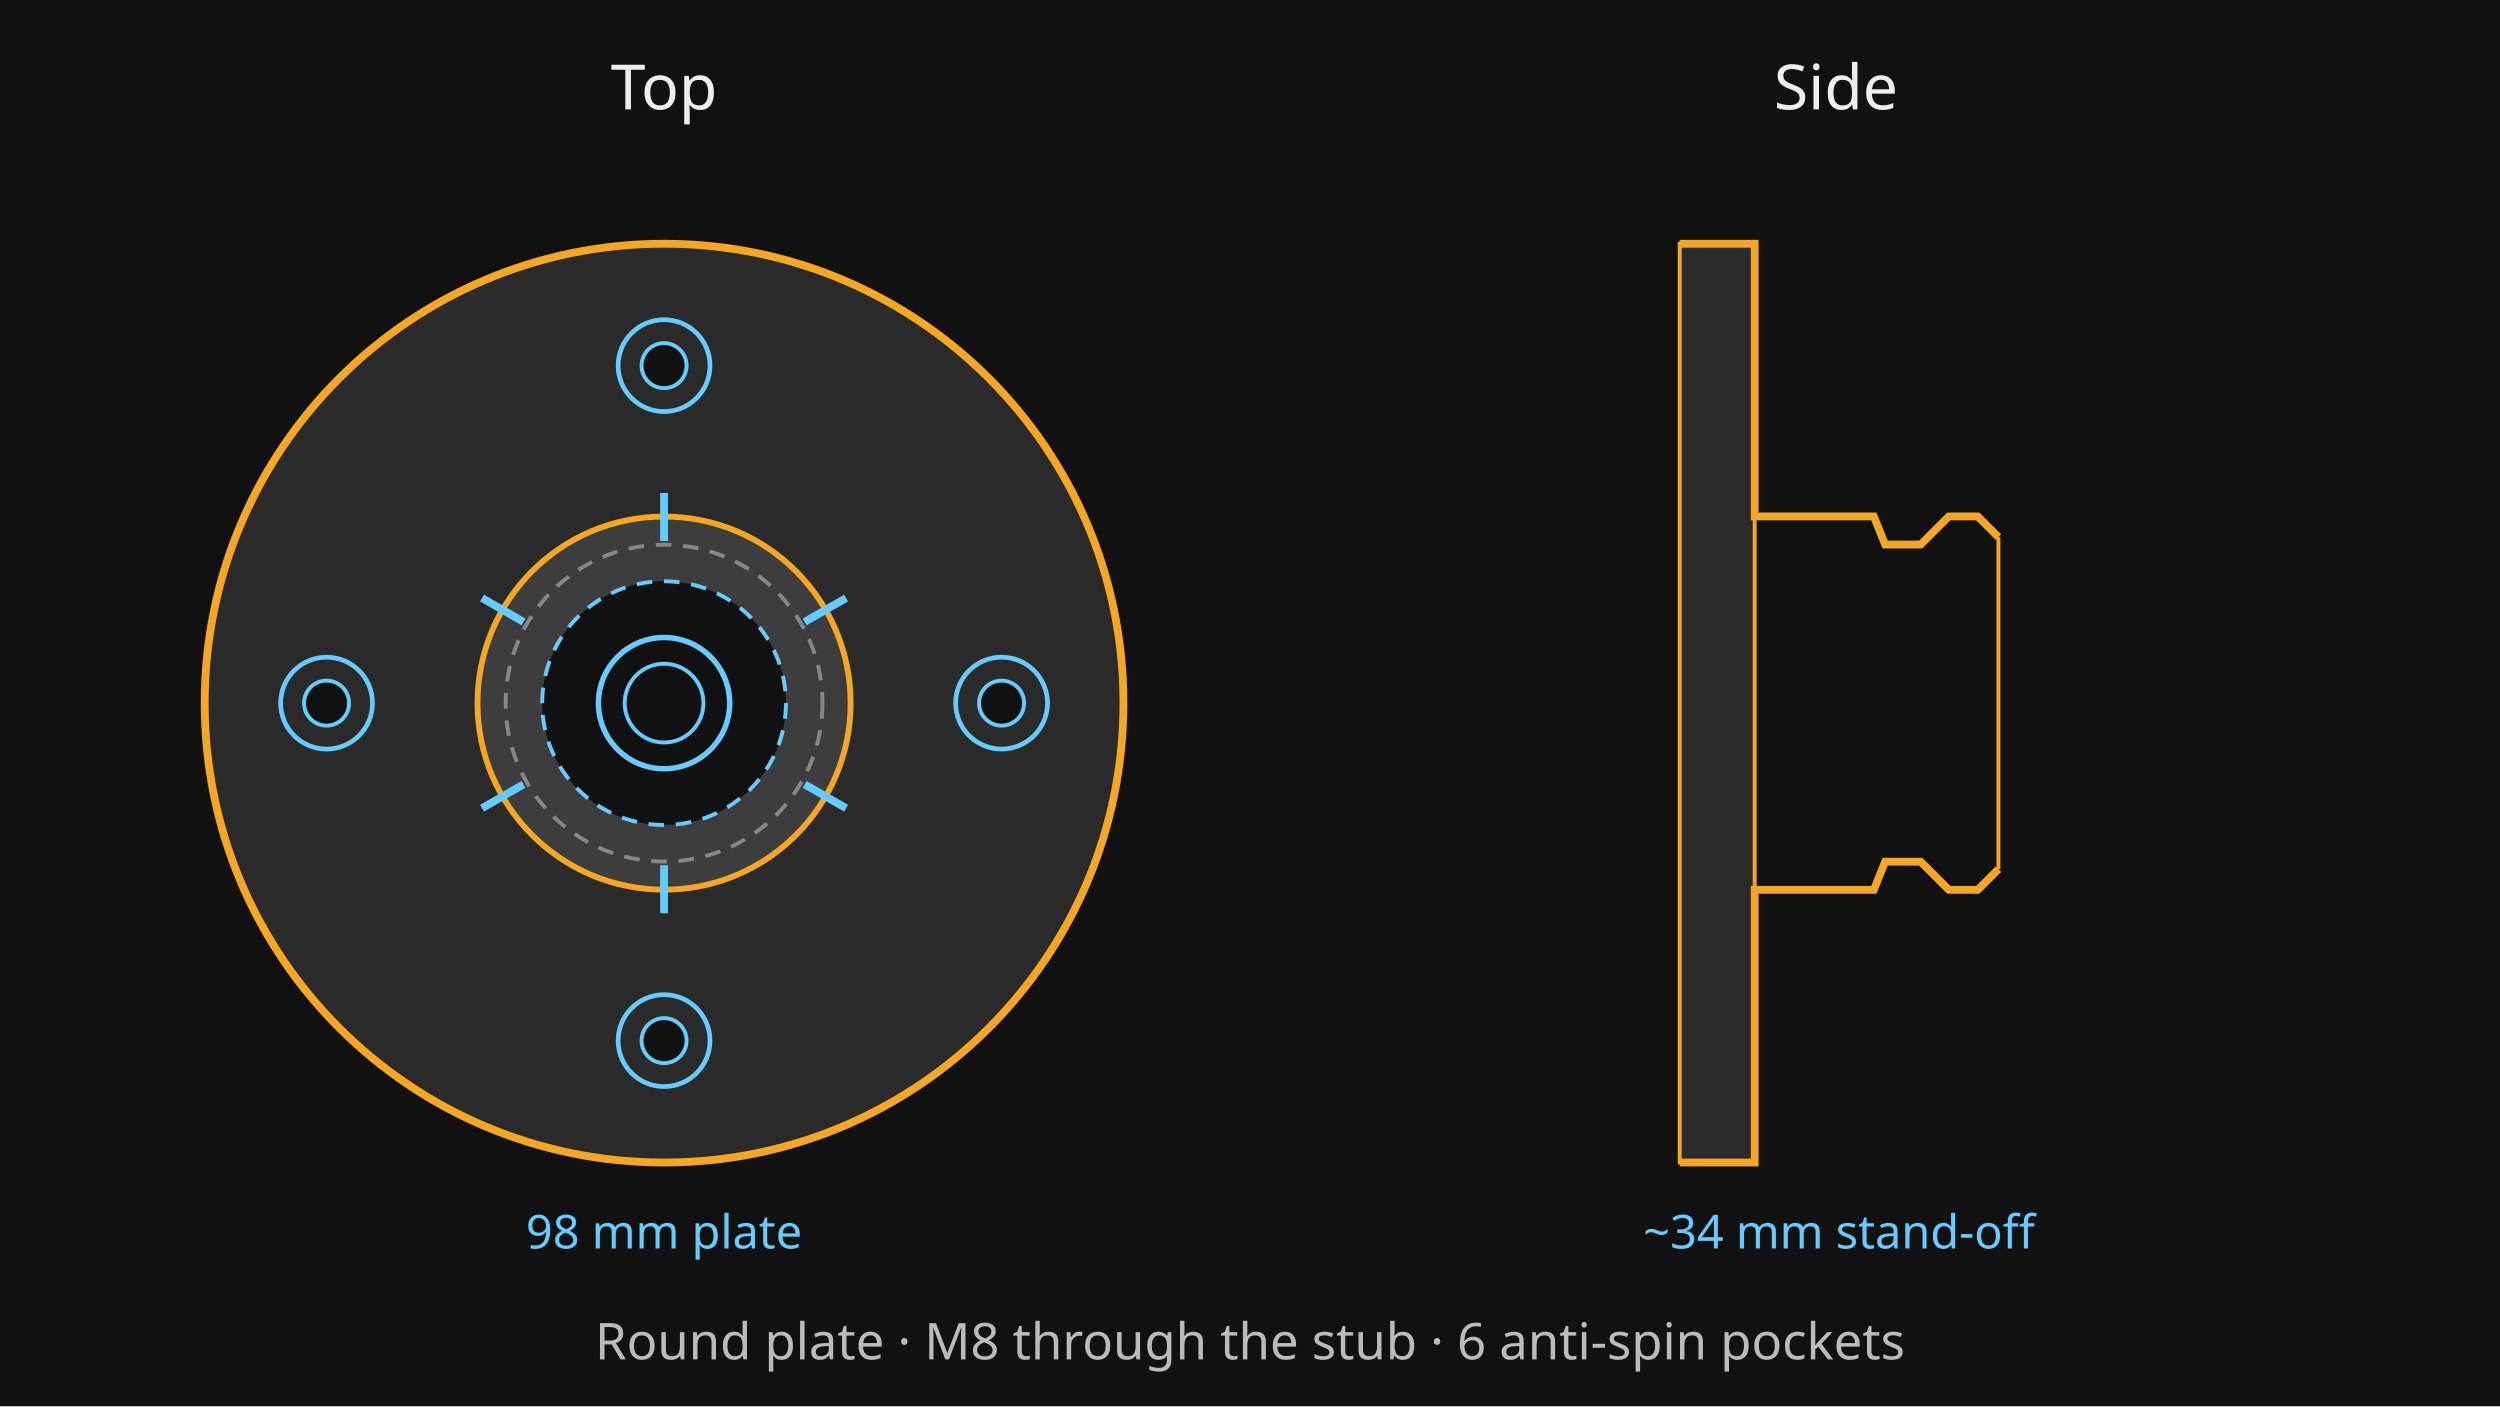
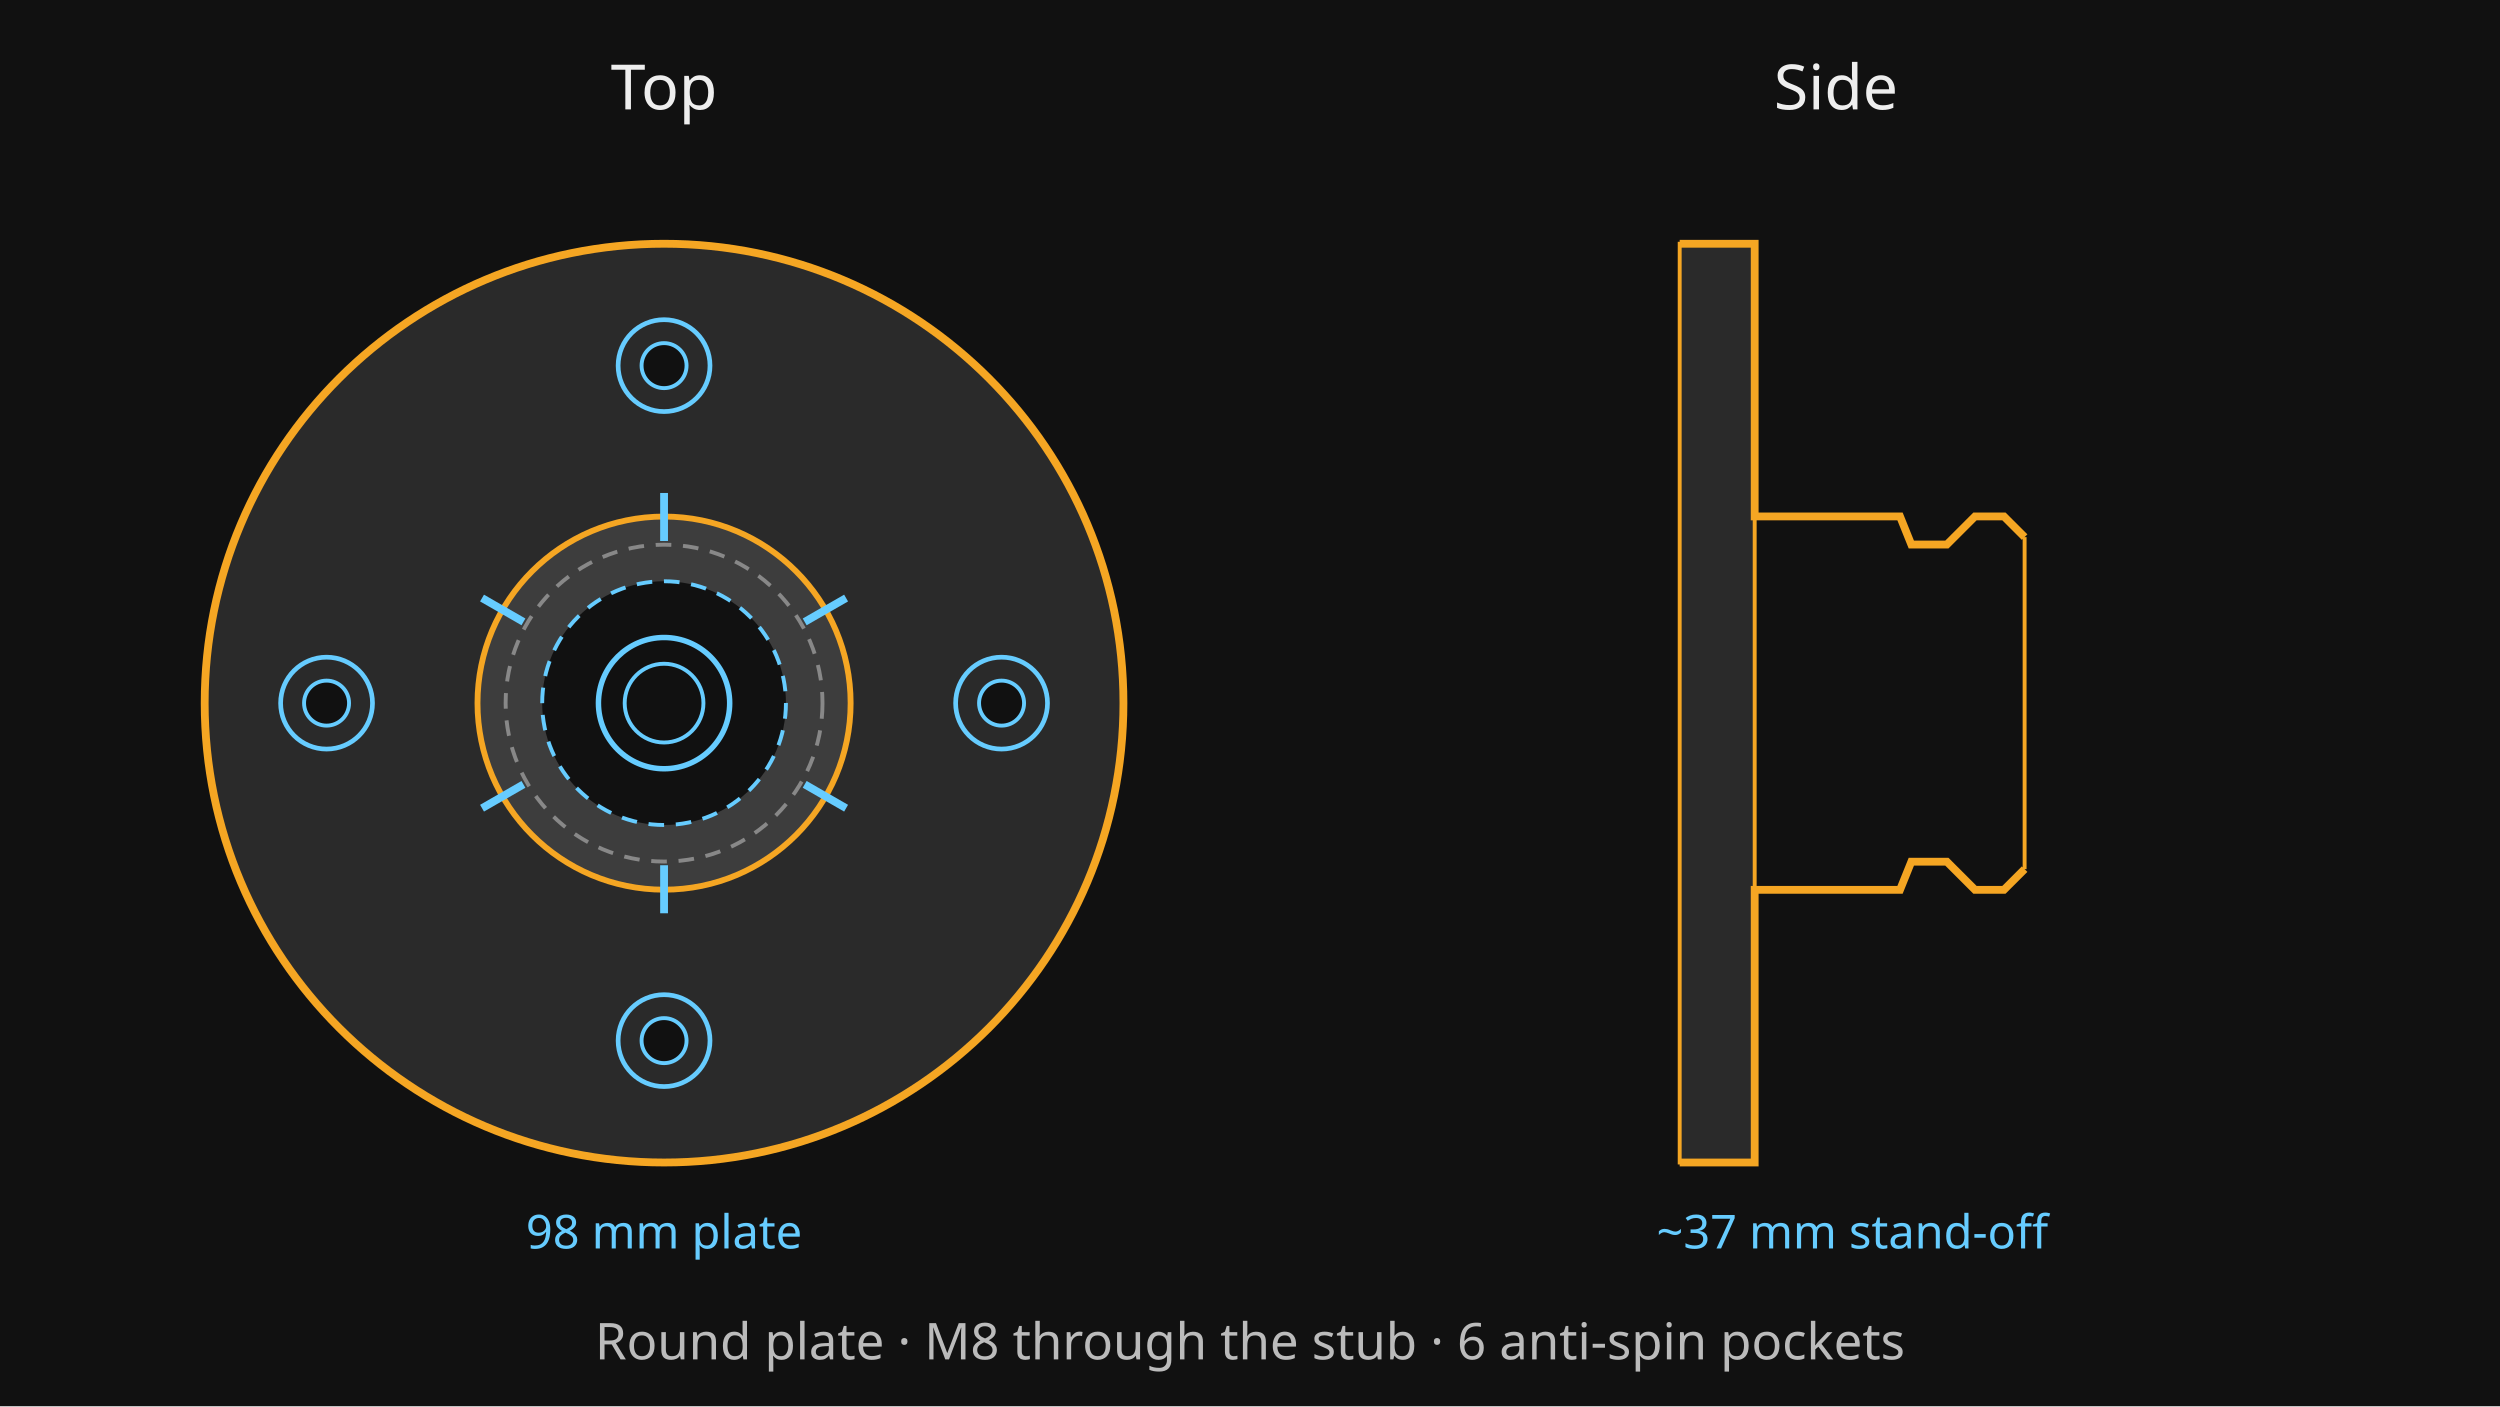
<svg xmlns="http://www.w3.org/2000/svg" width="640" height="360" viewBox="0 0 640 360">
  <rect width="100%" height="100%" fill="#111" />
  <text x="170" y="28" fill="#eee" font-family="system-ui,sans-serif" font-size="16" text-anchor="middle">Top</text>
  <text x="470" y="28" fill="#eee" font-family="system-ui,sans-serif" font-size="16" text-anchor="middle">Side</text>
  <text x="320" y="348" fill="#bbb" font-family="system-ui,sans-serif" font-size="13" text-anchor="middle">Round plate  ·  M8 through the stub  ·  6 anti-spin pockets</text>
  <circle cx="170" cy="180" r="117.6" fill="#2a2a2a" stroke="#f5a623" stroke-width="2" />
  <circle cx="170" cy="180" r="47.76" fill="#3d3d3d" stroke="#f5a623" stroke-width="1.5" />
  <circle cx="170" cy="180" r="40.56" fill="none" stroke="#888" stroke-dasharray="4 3" />
  <line x1="170.0" y1="138.5" x2="170.0" y2="126.2" stroke="#6cf" stroke-width="2" />
  <line x1="134.0" y1="159.2" x2="123.4" y2="153.1" stroke="#6cf" stroke-width="2" />
  <line x1="134.0" y1="200.8" x2="123.4" y2="206.9" stroke="#6cf" stroke-width="2" />
  <line x1="170.0" y1="221.5" x2="170.0" y2="233.8" stroke="#6cf" stroke-width="2" />
  <line x1="206.0" y1="200.8" x2="216.6" y2="206.9" stroke="#6cf" stroke-width="2" />
  <line x1="206.0" y1="159.2" x2="216.6" y2="153.1" stroke="#6cf" stroke-width="2" />
  <circle cx="170" cy="180" r="31.2" fill="#111" stroke="#6cf" stroke-dasharray="4 3" />
  <circle cx="170" cy="180" r="16.8" fill="none" stroke="#6cf" stroke-width="1.4" />
  <circle cx="170" cy="180" r="10.08" fill="#111" stroke="#6cf" />
  <circle cx="256.4" cy="180.0" r="11.76" fill="none" stroke="#6cf" stroke-width="1.2" />
  <circle cx="256.4" cy="180.0" r="5.76" fill="#111" stroke="#6cf" />
  <circle cx="170.0" cy="93.6" r="11.76" fill="none" stroke="#6cf" stroke-width="1.2" />
  <circle cx="170.0" cy="93.6" r="5.76" fill="#111" stroke="#6cf" />
  <circle cx="83.6" cy="180.0" r="11.76" fill="none" stroke="#6cf" stroke-width="1.2" />
  <circle cx="83.6" cy="180.0" r="5.76" fill="#111" stroke="#6cf" />
  <circle cx="170.0" cy="266.4" r="11.76" fill="none" stroke="#6cf" stroke-width="1.2" />
  <circle cx="170.0" cy="266.4" r="5.76" fill="#111" stroke="#6cf" />
  <rect x="430.0" y="62.4" width="19.2" height="235.2" fill="#2a2a2a" stroke="#f5a623" />
-   <polyline points="430.0,62.4 449.2,62.4 449.2,132.2 479.7,132.2 482.6,139.4 491.7,139.4 498.9,132.2 506.3,132.2 511.6,137.5" fill="none" stroke="#f5a623" stroke-width="2" />
-   <polyline points="430.0,297.6 449.2,297.6 449.2,227.8 479.7,227.8 482.6,220.6 491.7,220.6 498.9,227.8 506.3,227.8 511.6,222.5" fill="none" stroke="#f5a623" stroke-width="2" />
-   <line x1="511.6" y1="137.5" x2="511.6" y2="222.5" stroke="#f5a623" />
+   <polyline points="430.0,62.4 449.2,62.4 449.2,132.2 486.4,132.2 489.3,139.4 498.4,139.4 505.6,132.2 513.0,132.2 518.3,137.5" fill="none" stroke="#f5a623" stroke-width="2" />
+   <polyline points="430.0,297.6 449.2,297.6 449.2,227.8 486.4,227.8 489.3,220.6 498.4,220.6 505.6,227.8 513.0,227.8 518.3,222.5" fill="none" stroke="#f5a623" stroke-width="2" />
+   <line x1="518.3" y1="137.5" x2="518.3" y2="222.5" stroke="#f5a623" />
  <text x="170" y="319.6" fill="#6cf" font-family="system-ui,sans-serif" font-size="12" text-anchor="middle">98 mm plate</text>
-   <text x="470.8" y="319.6" fill="#6cf" font-family="system-ui,sans-serif" font-size="12" text-anchor="middle">~34 mm stand-off</text>
+   <text x="474.2" y="319.6" fill="#6cf" font-family="system-ui,sans-serif" font-size="12" text-anchor="middle">~37 mm stand-off</text>
</svg>
